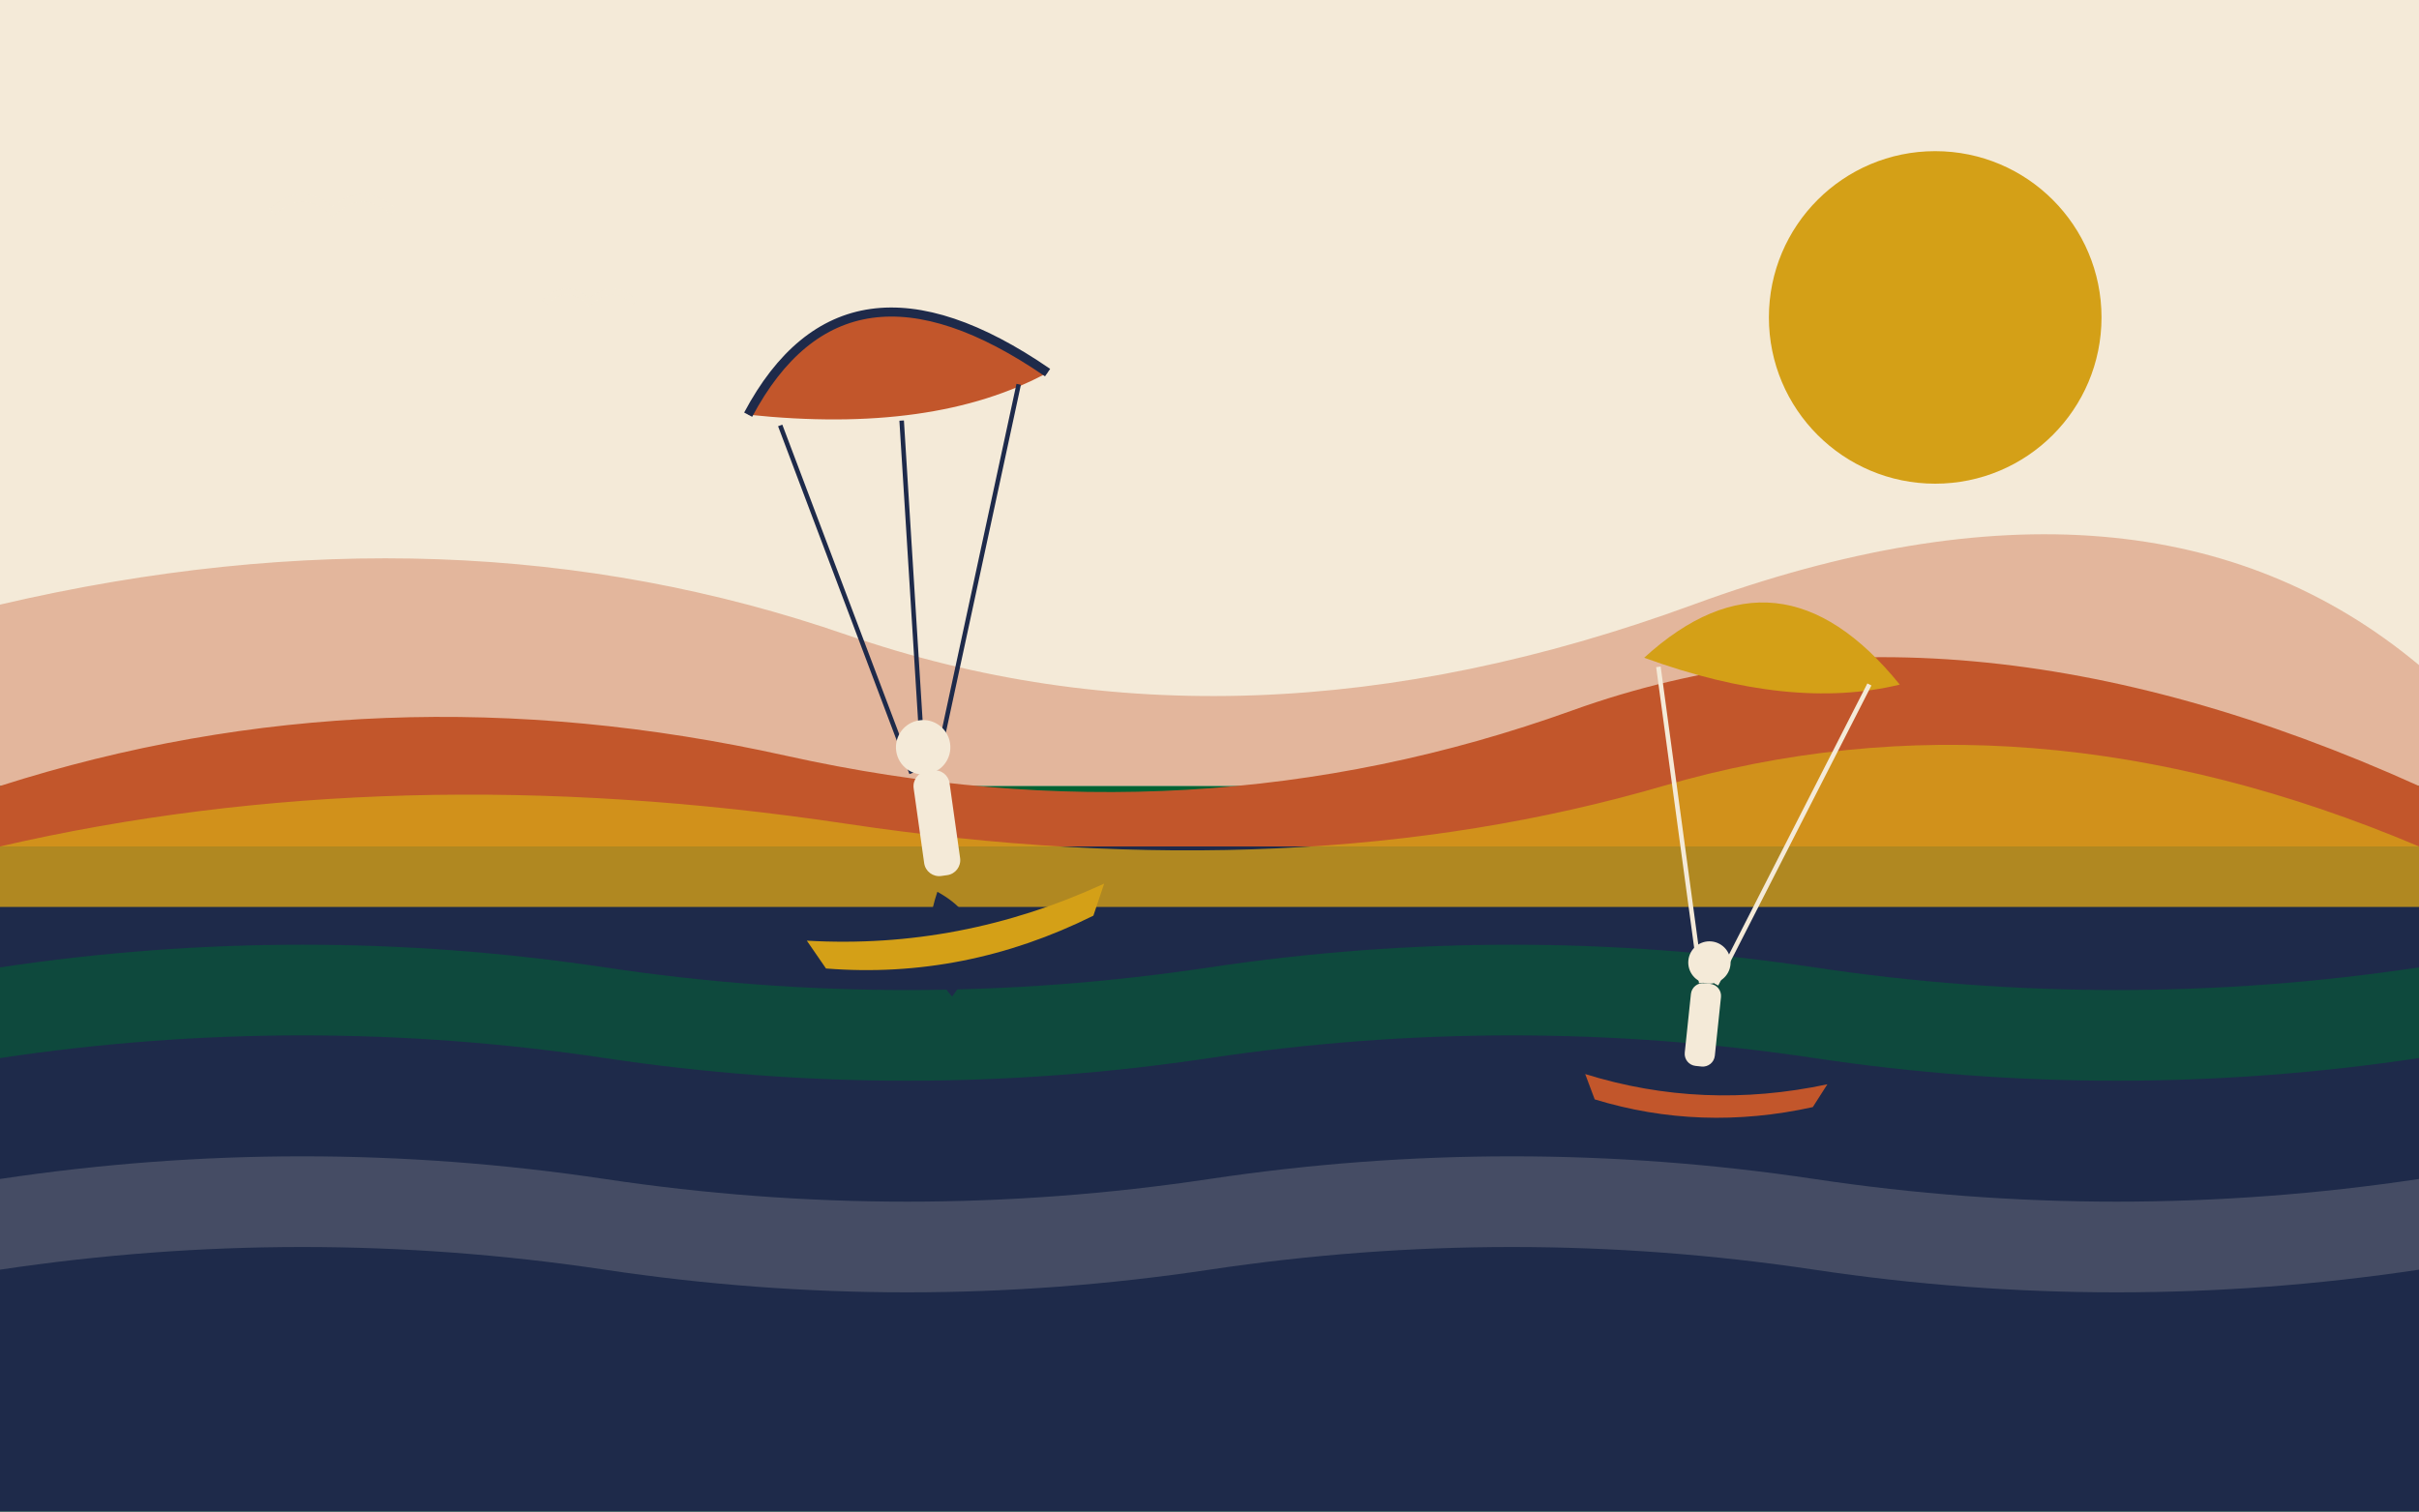
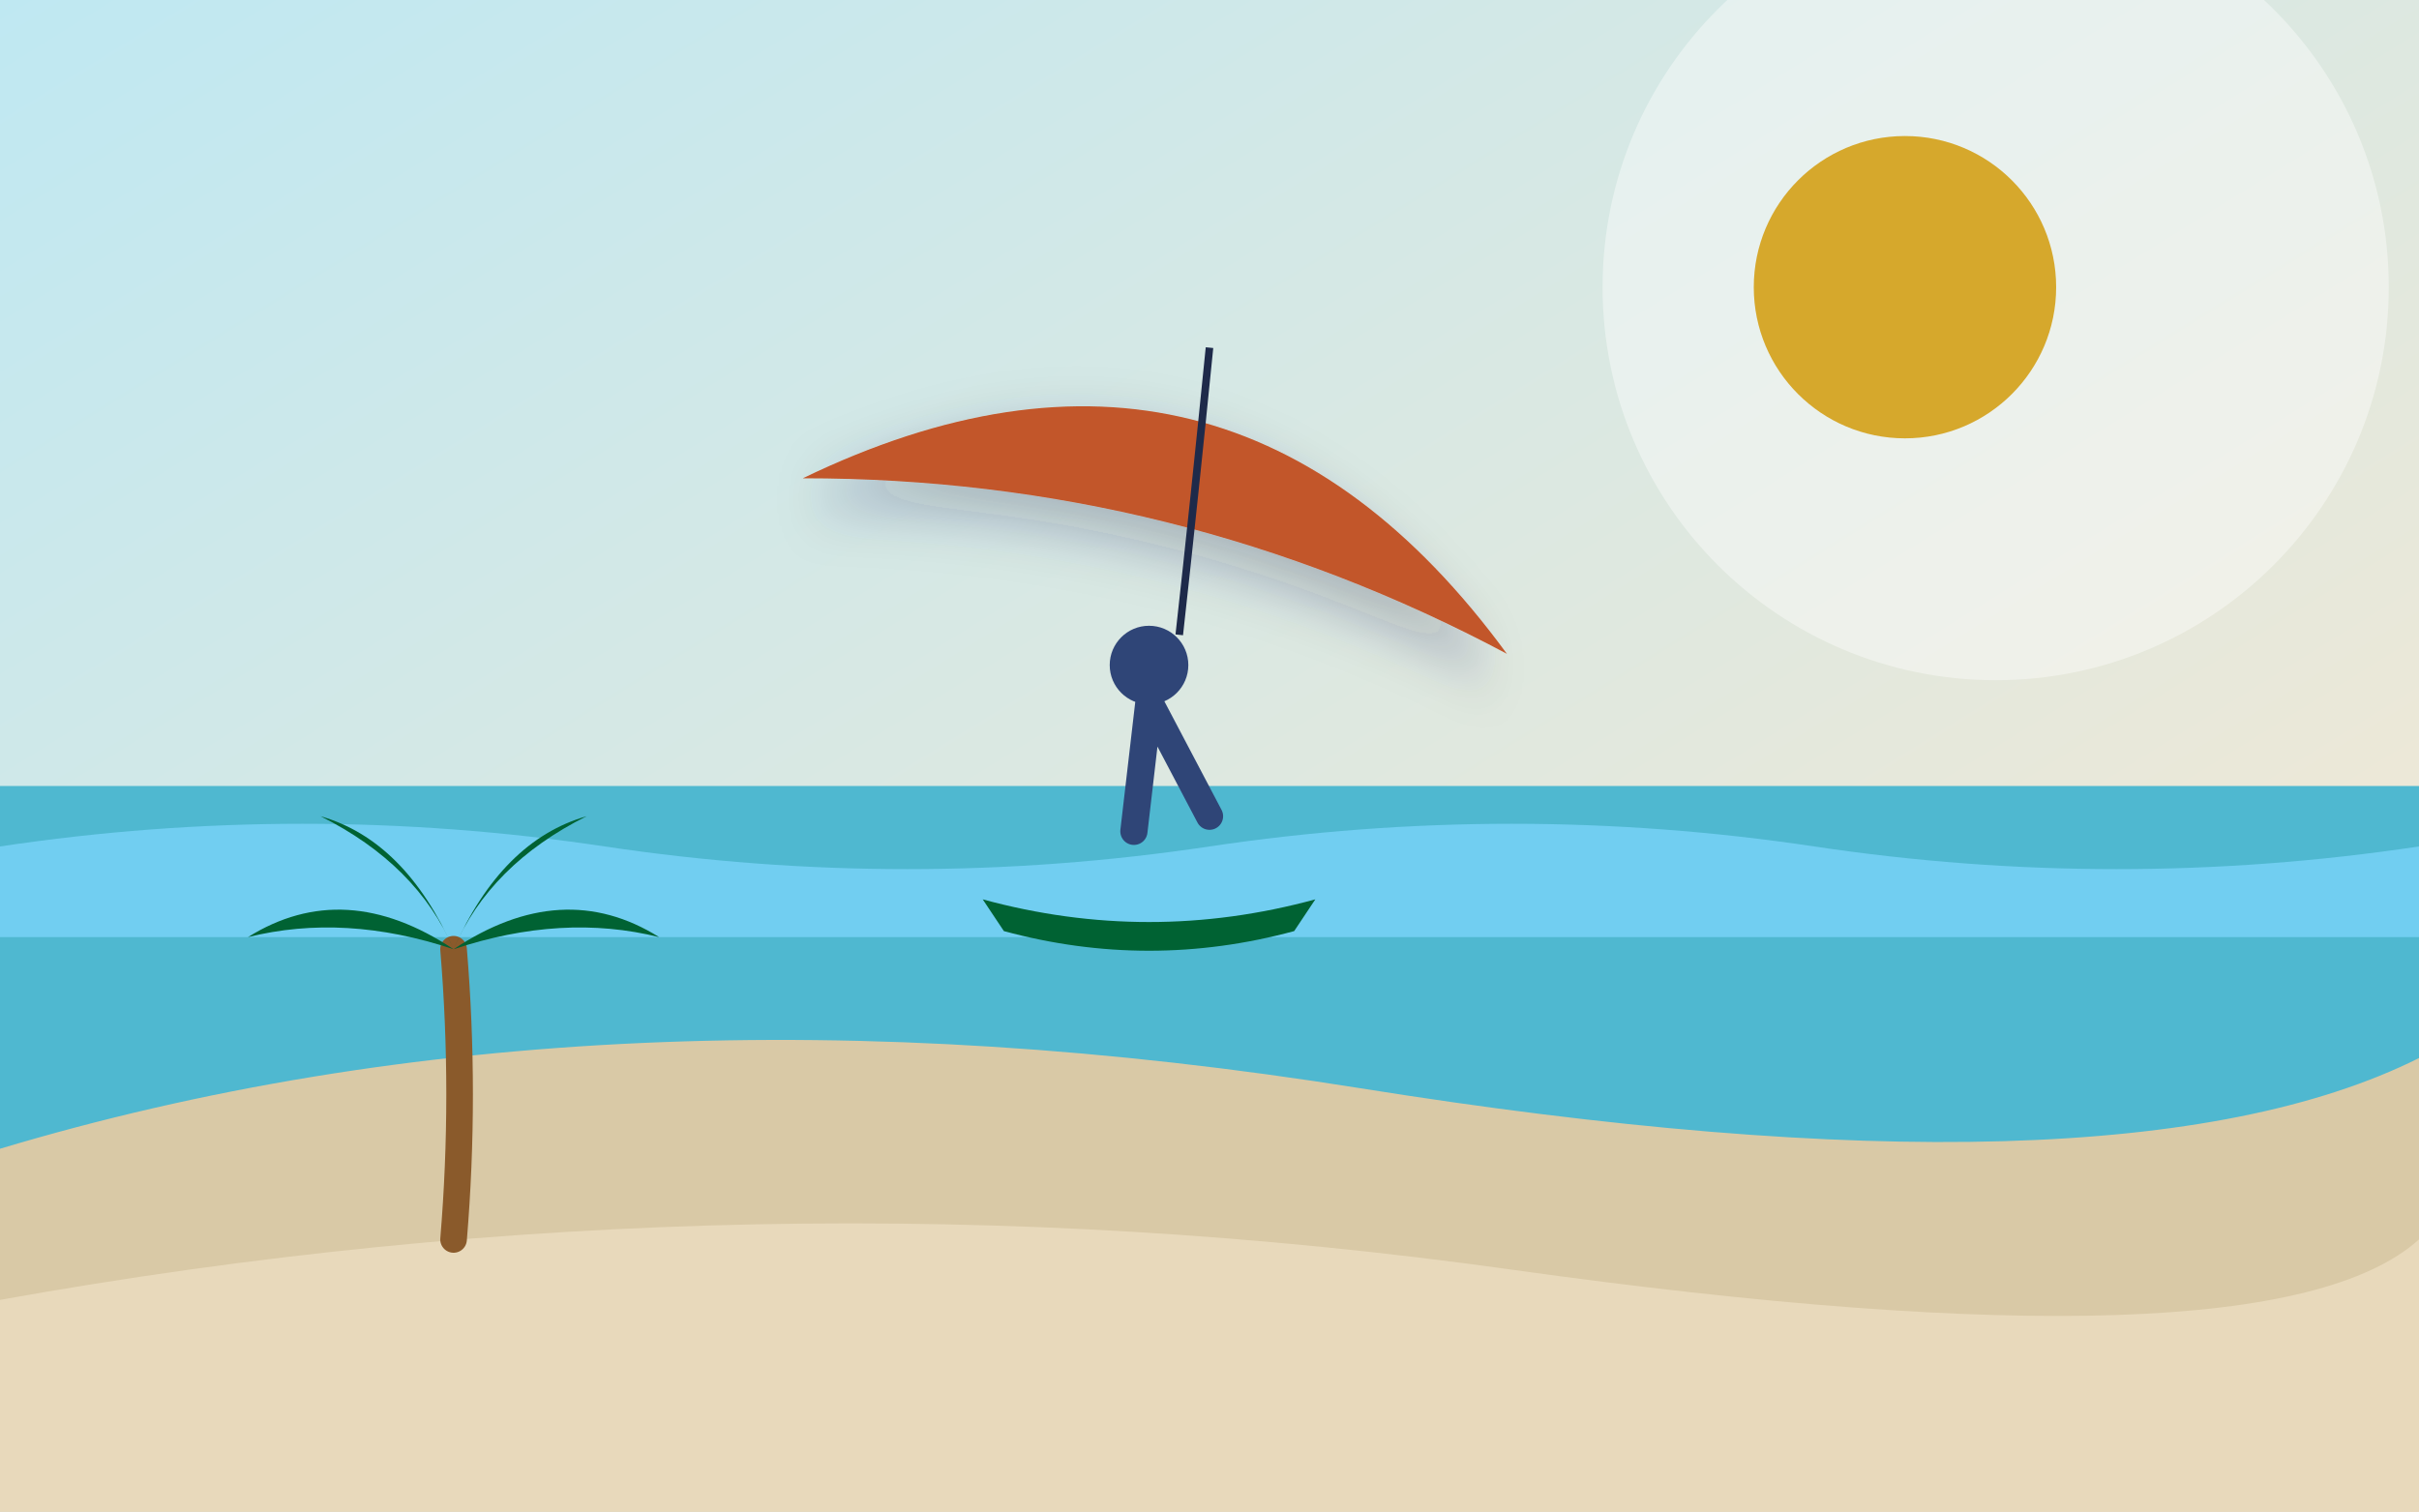
- <svg xmlns="http://www.w3.org/2000/svg" viewBox="0 0 1600 1000" width="1600" height="1000">
-   <rect width="1600" height="1000" fill="#f4ead8" />
-   <circle cx="1280" cy="210" r="110" fill="#d4a017" />
-   <path d="M0 520 L0 400 Q300 330 560 420 T1120 400 T1600 440 L1600 520Z" fill="#c2562b" opacity=".35" />
-   <path d="M0 520H1600V1000H0Z" fill="#006233" />
-   <path d="M0 560H1600V1000H0Z" fill="#1e2a4a" />
-   <path d="M0 640Q200 610 400 640T800 640T1200 640T1600 640V700Q1400 730 1200 700T800 700T400 700T0 700Z" fill="#006233" opacity=".55" />
-   <path d="M0 780Q200 750 400 780T800 780T1200 780T1600 780V840Q1400 870 1200 840T800 840T400 840T0 840Z" fill="#f4ead8" opacity=".18" />
-   <path d="M0 520Q250 440 520 500T1040 470T1600 520V560H0Z" fill="#c2562b" />
-   <path d="M0 560Q260 500 560 545T1100 520T1600 560V600H0Z" fill="#d4a017" opacity=".8" />
-   <g transform="translate(620 590) rotate(-8)">
-     <path d="M0 0Q-20 40 0 70Q40 30 0 0Z" fill="#1e2a4a" />
-     <path d="M-80 -330Q0 -440 120 -330Q40 -300 -80 -330Z" fill="#c2562b" />
-     <path d="M-80 -330Q0 -440 120 -330" fill="none" stroke="#1e2a4a" stroke-width="6" />
-     <path d="M-60 -320L-6 -80M20 -312L2 -80M100 -325L10 -80" stroke="#1e2a4a" stroke-width="3" fill="none" />
-     <rect x="-6" y="-80" width="24" height="70" rx="10" fill="#f4ead8" />
-     <circle cx="4" cy="-96" r="18" fill="#f4ead8" />
-     <path d="M-90 20Q10 40 110 10L100 30Q10 60 -80 40Z" fill="#d4a017" />
+ <svg xmlns="http://www.w3.org/2000/svg" viewBox="0 0 1600 1000" role="img">
+   <defs>
+     <linearGradient id="bg" x1="0" y1="0" x2="1" y2="1">
+       <stop offset="0" stop-color="#bfe8f2" />
+       <stop offset="1" stop-color="#fbe8cf" />
+     </linearGradient>
+     <filter id="sh" x="-20%" y="-20%" width="140%" height="150%">
+       <feDropShadow dx="0" dy="16" stdDeviation="16" flood-color="#1e2a4a" flood-opacity=".28" />
+     </filter>
+   </defs>
+   <rect width="1600" height="1000" fill="url(#bg)" />
+   <circle cx="1320" cy="190" r="260" fill="#fff" opacity=".4" />
+   <circle cx="1260" cy="190" r="100" fill="#d4a017" opacity=".9" />
+   <rect y="520" width="1600" height="300" fill="#4fb8d0" />
+   <path d="M0 560 Q200 530 400 560 T800 560 T1200 560 T1600 560 V620 H0Z" fill="#7fd7ff" opacity=".7" />
+   <path d="M0 760 Q400 640 900 720 T1600 700 V1000 H0Z" fill="#d9c9a6" />
+   <path d="M0 860 Q500 770 1000 840 T1600 820 V1000 H0Z" fill="#e8d9bb" />
+   <g transform="translate(560 200) rotate(14)" filter="url(#sh)">
+     <path d="M0 120 Q240 -80 480 120 Q240 60 0 120Z" fill="#c2562b" />
  </g>
-   <g transform="translate(1120 700) rotate(6)">
-     <path d="M-60 -260Q20 -350 110 -260Q40 -235 -60 -260Z" fill="#d4a017" />
-     <path d="M-50 -255L0 -50M90 -258L10 -50" stroke="#f4ead8" stroke-width="3" fill="none" />
-     <rect x="-6" y="-50" width="20" height="55" rx="8" fill="#f4ead8" />
-     <circle cx="4" cy="-64" r="14" fill="#f4ead8" />
-     <path d="M-70 18Q10 34 90 8L82 24Q10 48 -62 34Z" fill="#c2562b" />
+   <path d="M800 230 Q790 330 780 420" stroke="#1e2a4a" stroke-width="5" fill="none" />
+   <g transform="translate(760 440)">
+     <circle r="26" fill="#2f4577" />
+     <path d="M0 24 L-10 110 M0 24 L40 100" stroke="#2f4577" stroke-width="18" stroke-linecap="round" />
+     <path d="M-110 155 Q0 185 110 155 L96 176 Q0 202 -96 176Z" fill="#006233" />
  </g>
-   <g fill="#f4ead8" opacity=".9">
-     <path d="M180 140q20-18 40 0q20-18 40 0" stroke="#f4ead8" stroke-width="5" fill="none" />
-     <path d="M360 200q15-14 30 0q15-14 30 0" stroke="#f4ead8" stroke-width="4" fill="none" />
+   <g transform="translate(300 820) scale(0.8)">
+     <path d="M0 0 Q10 -120 0 -240" stroke="#8a5a2b" stroke-width="22" fill="none" stroke-linecap="round" />
+     <g fill="#006233">
+       <path d="M0 -240 Q-90 -300 -170 -250 Q-90 -270 0 -240Z" />
+       <path d="M0 -240 Q90 -300 170 -250 Q90 -270 0 -240Z" />
+       <path d="M0 -240 Q-40 -330 -110 -350 Q-30 -310 0 -240Z" />
+       <path d="M0 -240 Q40 -330 110 -350 Q30 -310 0 -240Z" />
+     </g>
  </g>
</svg>
